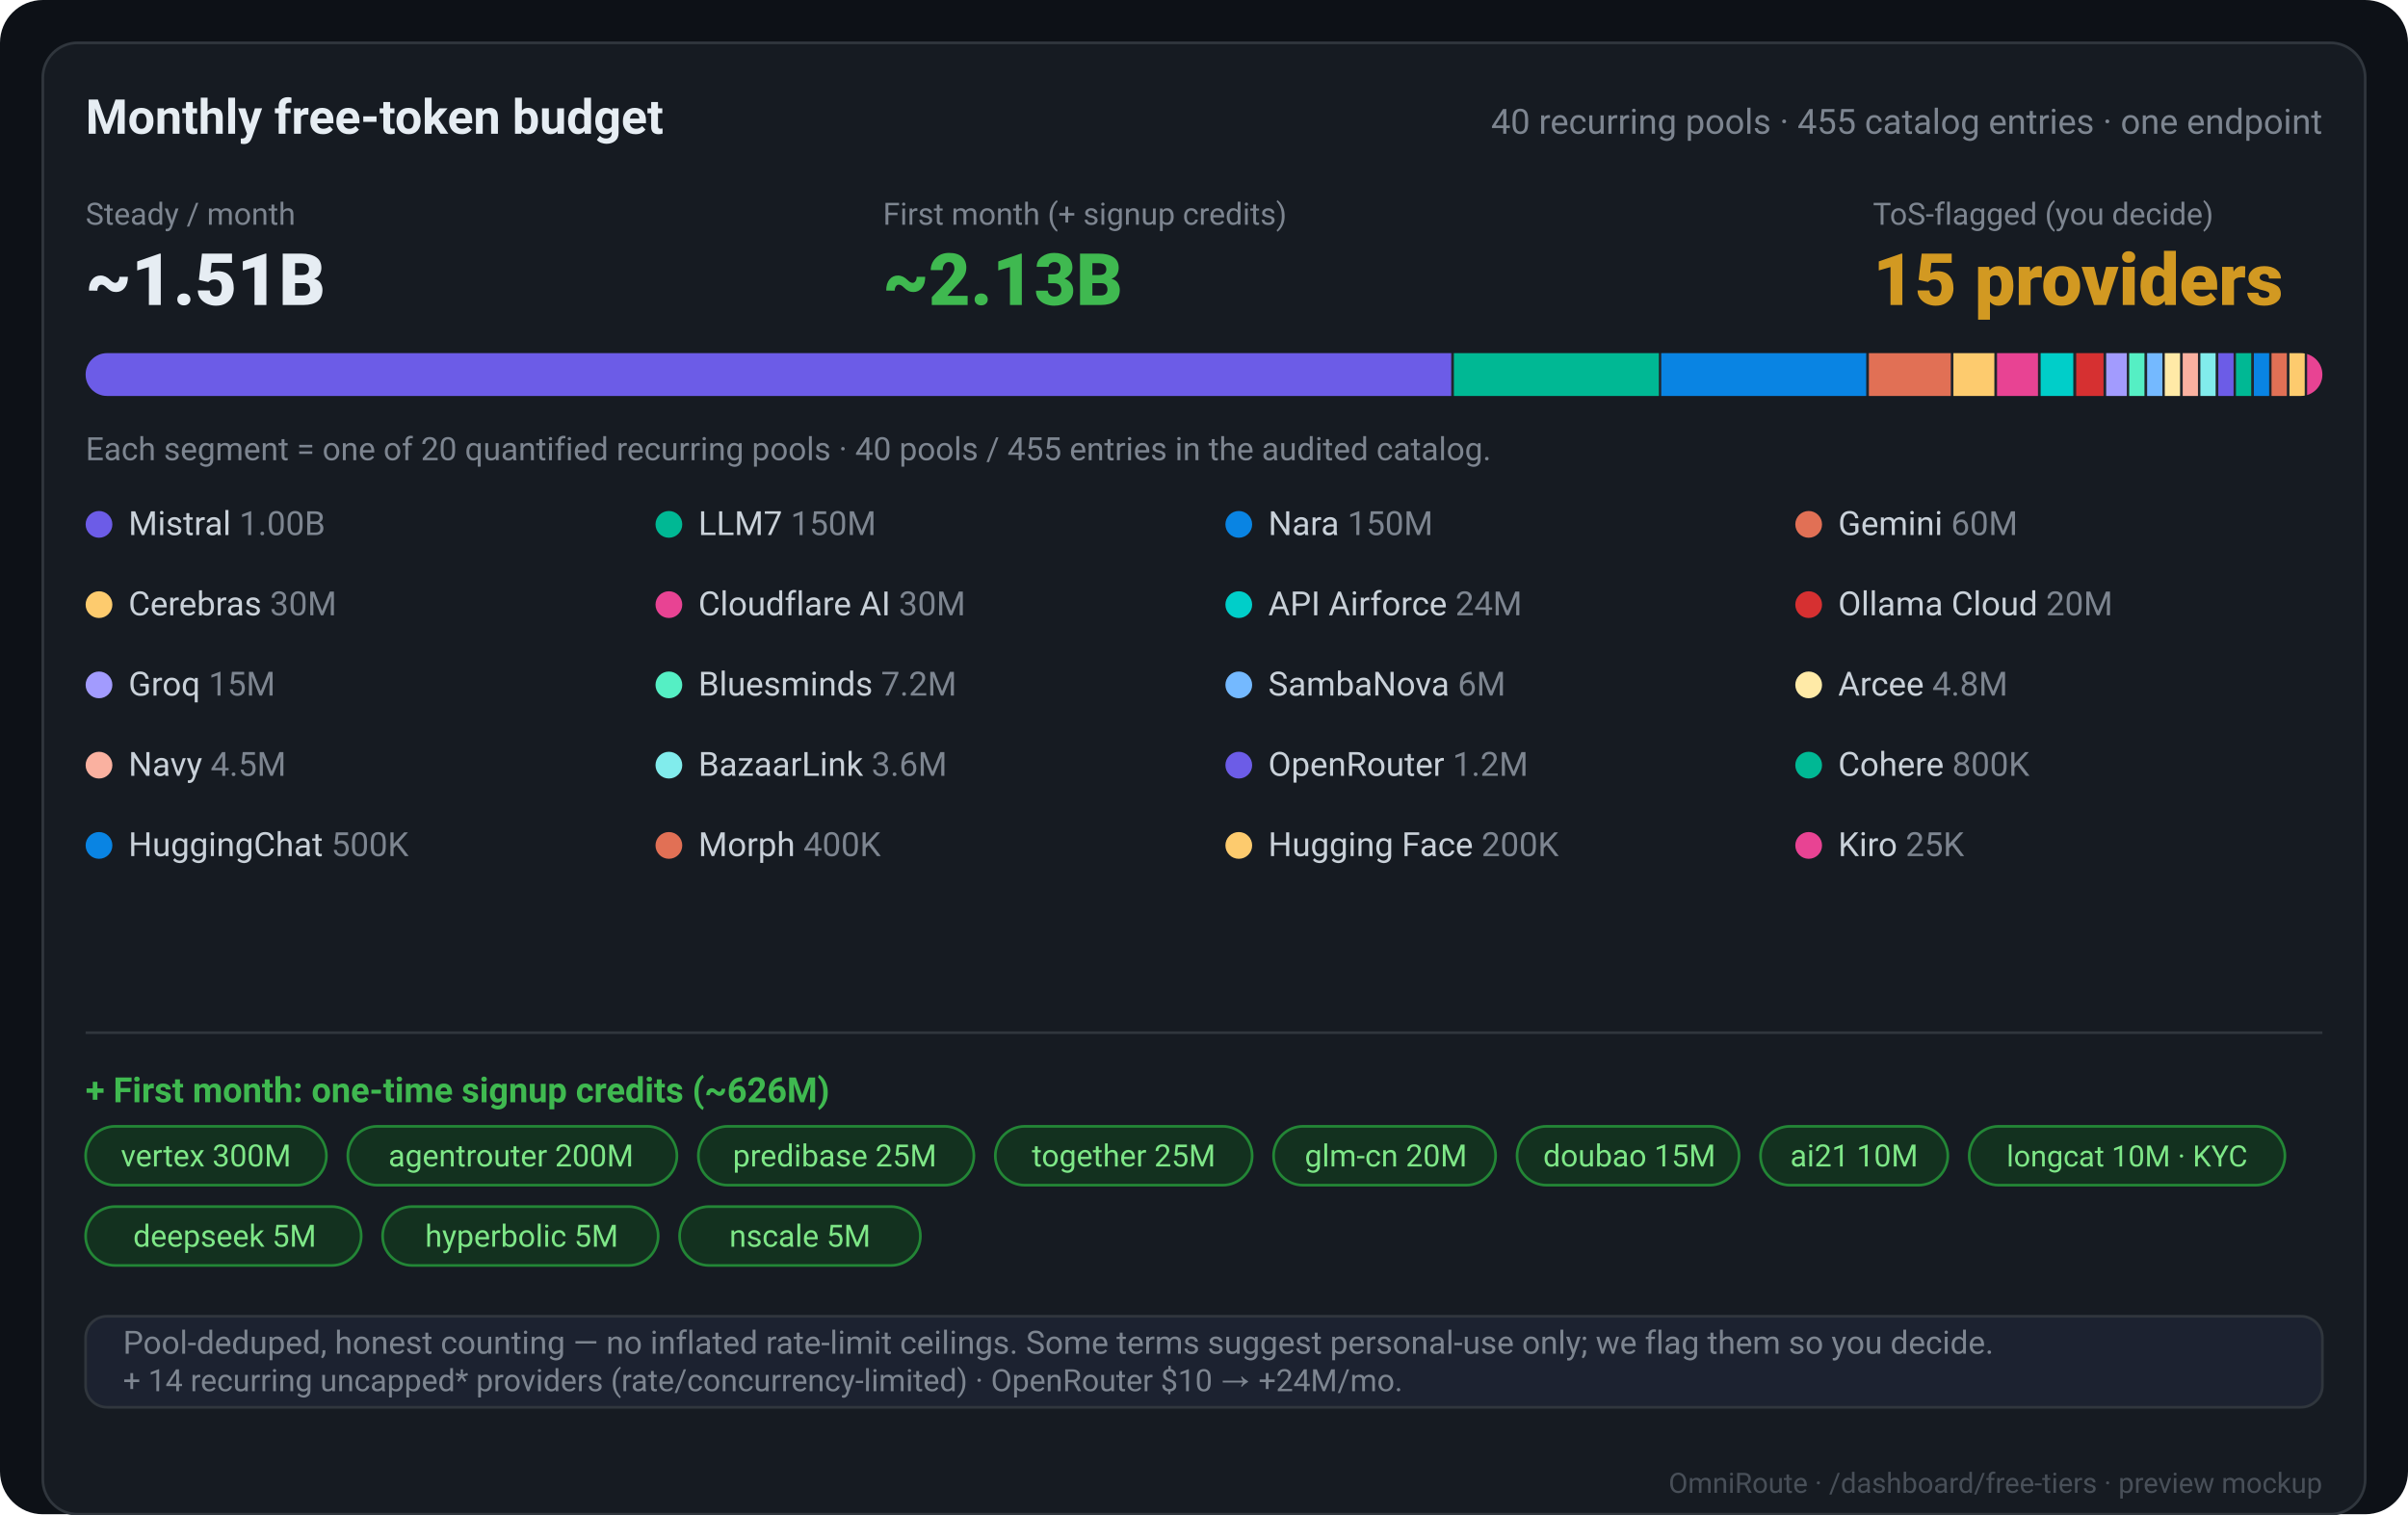
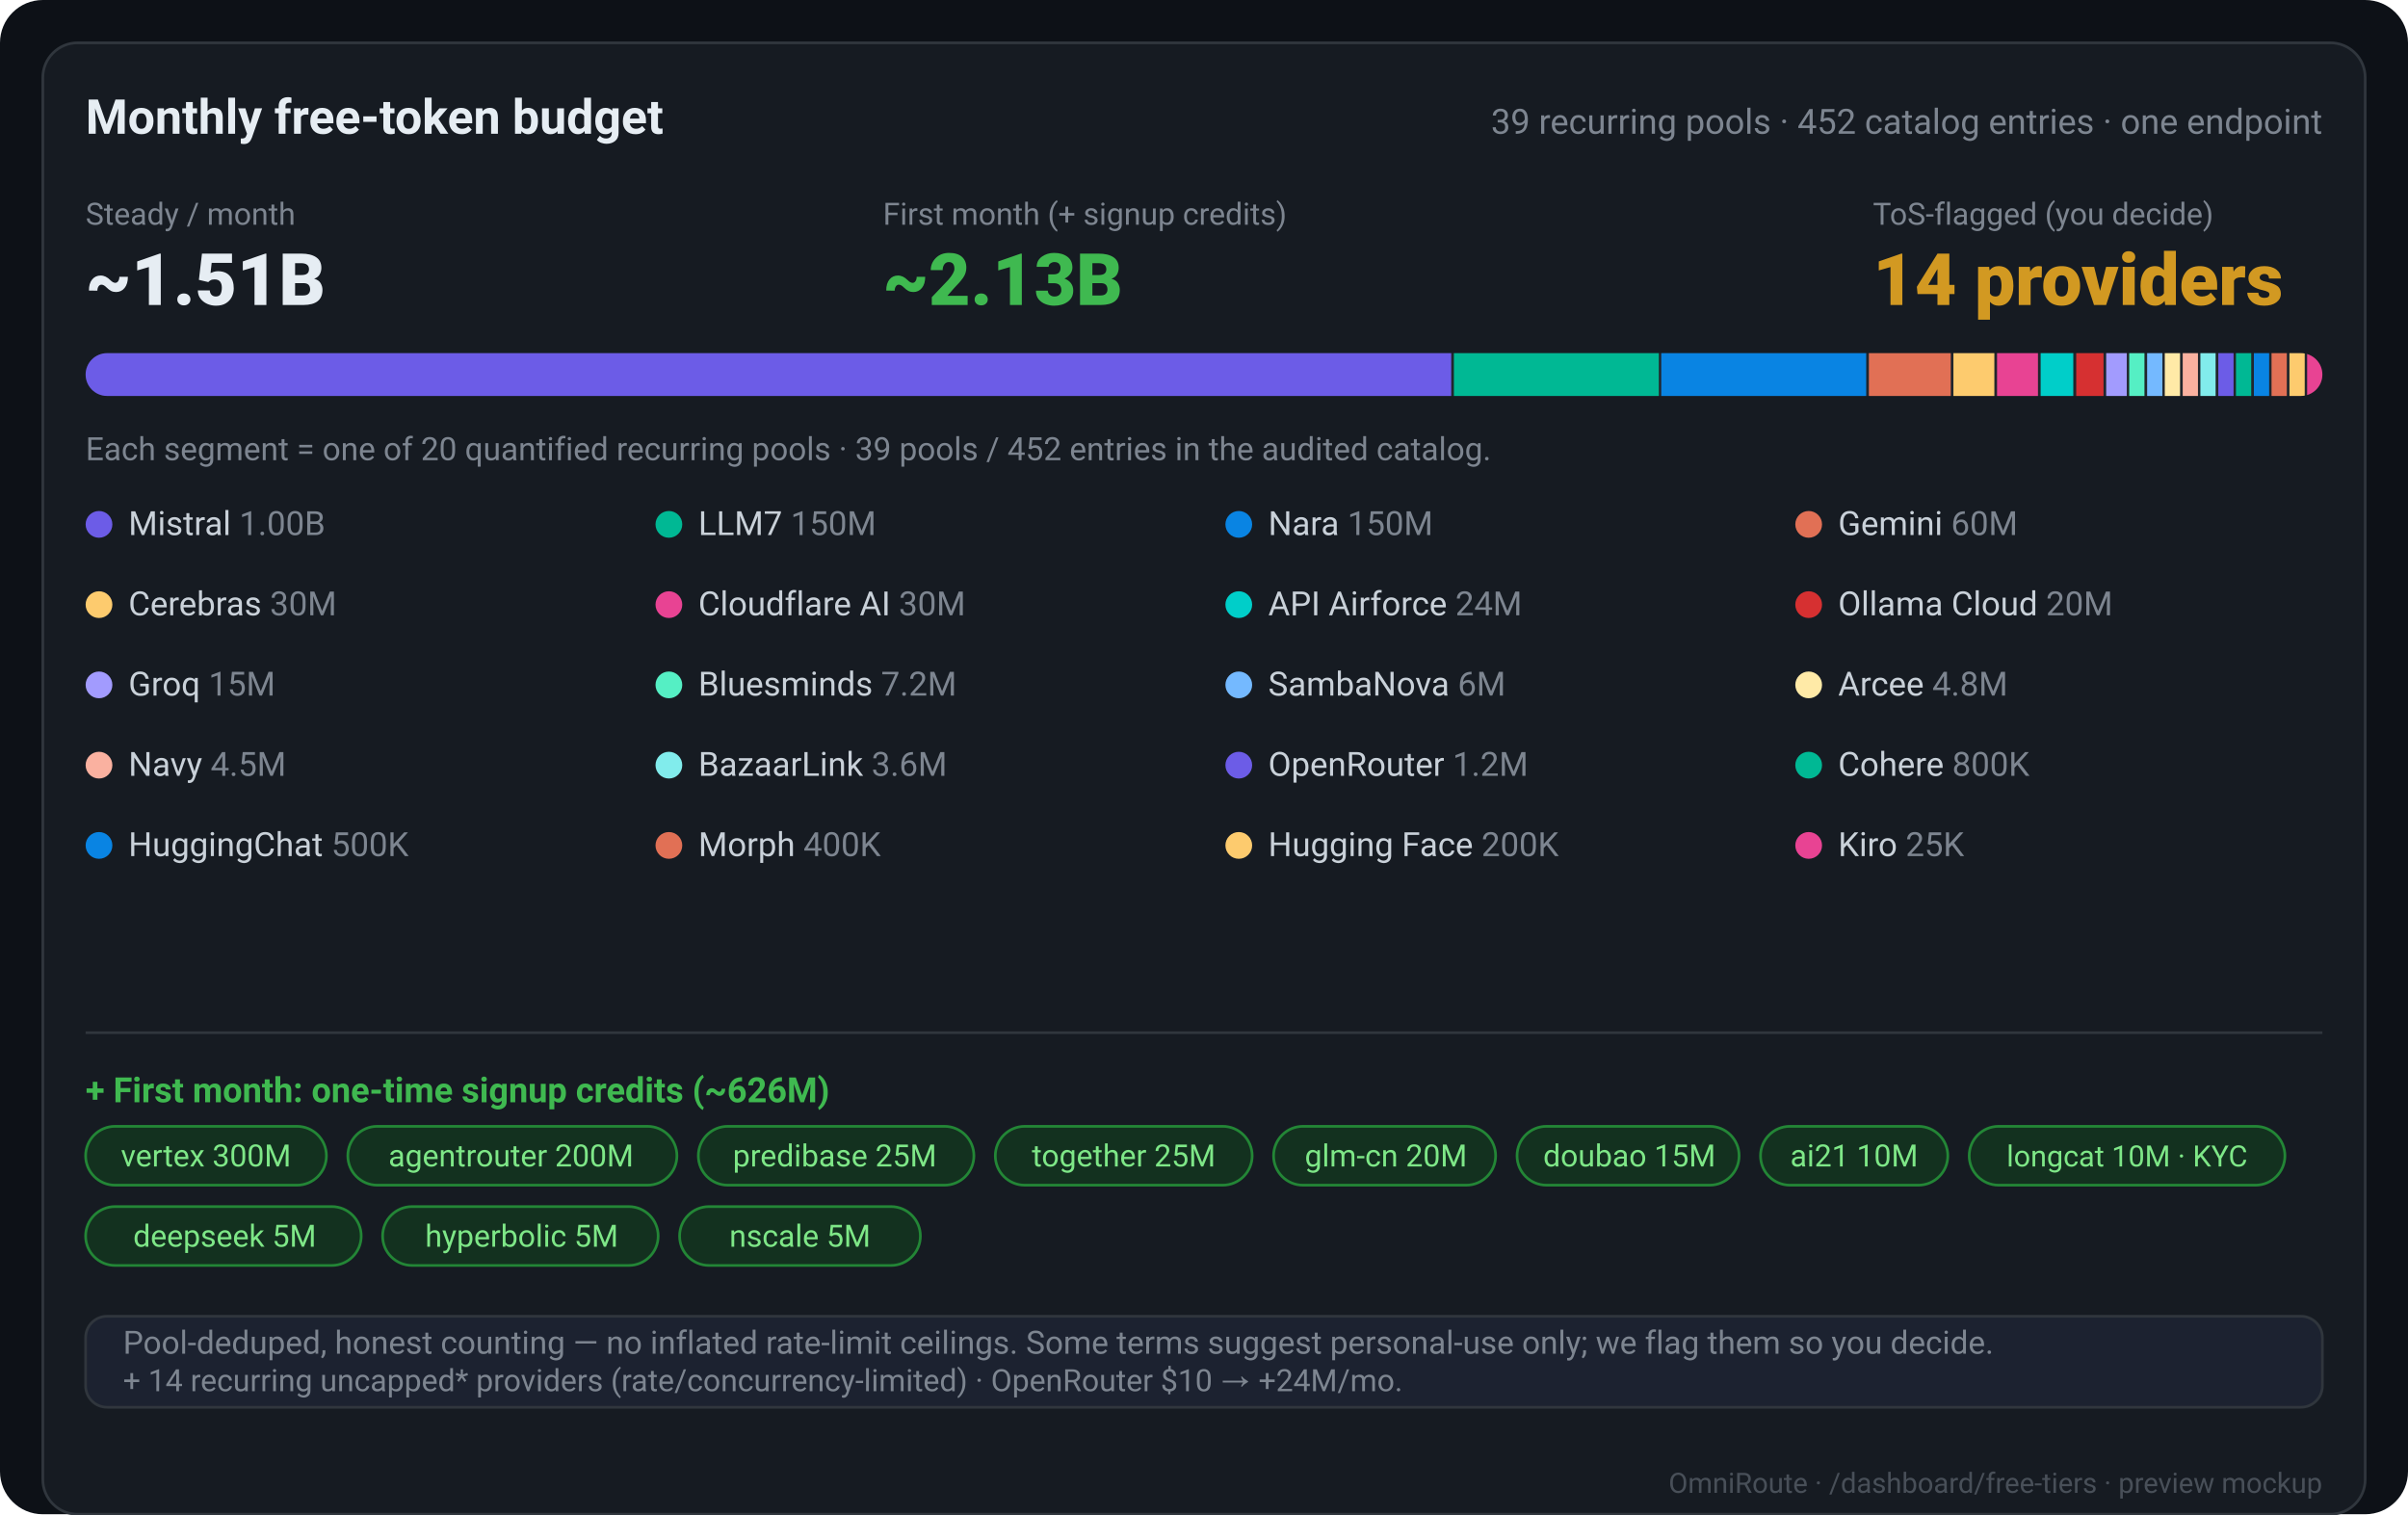
- <svg xmlns="http://www.w3.org/2000/svg" viewBox="0 0 900 566" role="img" aria-label="OmniRoute free-tier dashboard preview: about 1.51 billion documented recurring tokens per month and about 2.13 billion in the first month. The audited catalog has 40 recurring pool keys and 455 entries, 448 active and 7 discontinued; the chart represents the 20 pools with a published positive monthly token budget. One-time signup credits total about 626 million and include a 10 million LongCat grant that requires KYC. Uncapped providers remain subject to rate, concurrency, account, regional, and policy limits." font-family="-apple-system,Segoe UI,Roboto,Helvetica,Arial,sans-serif">
+ <svg xmlns="http://www.w3.org/2000/svg" viewBox="0 0 900 566" role="img" aria-label="OmniRoute free-tier dashboard preview: about 1.51 billion documented recurring tokens per month and about 2.13 billion in the first month. The audited catalog has 39 recurring pool keys and 452 entries, 445 active and 7 discontinued; the chart represents the 20 pools with a published positive monthly token budget. One-time signup credits total about 626 million and include a 10 million LongCat grant that requires KYC. Uncapped providers remain subject to rate, concurrency, account, regional, and policy limits." font-family="-apple-system,Segoe UI,Roboto,Helvetica,Arial,sans-serif">
  <rect width="900" height="566" rx="16" fill="#0d1117" />
  <rect x="16" y="16" width="868" height="550" rx="13" fill="#161b22" stroke="#30363d" />
  <text x="868" y="558" fill="#484f58" font-size="10.5" text-anchor="end">OmniRoute · /dashboard/free-tiers · preview mockup</text>
  <text x="32" y="50" fill="#e6edf3" font-size="18" font-weight="700">Monthly free-token budget</text>
-   <text x="868" y="50" fill="#7d8590" font-size="13" text-anchor="end">40 recurring pools · 455 catalog entries · one endpoint</text>
+   <text x="868" y="50" fill="#7d8590" font-size="13" text-anchor="end">39 recurring pools · 452 catalog entries · one endpoint</text>
  <text x="32" y="84" fill="#7d8590" font-size="11.5">Steady / month</text>
  <text x="32" y="114" fill="#e6edf3" font-size="27" font-weight="800">~1.51B</text>
  <text x="330" y="84" fill="#7d8590" font-size="11.5">First month (+ signup credits)</text>
  <text x="330" y="114" fill="#3fb950" font-size="27" font-weight="800">~2.13B</text>
  <text x="700" y="84" fill="#7d8590" font-size="11.5">ToS-flagged (you decide)</text>
-   <text x="700" y="114" fill="#d29922" font-size="27" font-weight="800">15 providers</text>
+   <text x="700" y="114" fill="#d29922" font-size="27" font-weight="800">14 providers</text>
  <clipPath id="bar">
    <rect x="32" y="132" width="836" height="16" rx="8" />
  </clipPath>
  <g clip-path="url(#bar)">
    <rect x="32" y="132" width="836" height="16" fill="#21262d" />
    <rect x="32.0" y="132" width="510.4" height="16" fill="#6c5ce7" />
    <rect x="543.4" y="132" width="76.6" height="16" fill="#00b894" />
    <rect x="620.9" y="132" width="76.6" height="16" fill="#0984e3" />
    <rect x="698.5" y="132" width="30.6" height="16" fill="#e17055" />
    <rect x="730.1" y="132" width="15.3" height="16" fill="#fdcb6e" />
    <rect x="746.4" y="132" width="15.3" height="16" fill="#e84393" />
    <rect x="762.7" y="132" width="12.2" height="16" fill="#00cec9" />
    <rect x="776.0" y="132" width="10.2" height="16" fill="#d63031" />
    <rect x="787.2" y="132" width="7.7" height="16" fill="#a29bfe" />
    <rect x="795.8" y="132" width="5.7" height="16" fill="#55efc4" />
    <rect x="802.5" y="132" width="5.7" height="16" fill="#74b9ff" />
    <rect x="809.1" y="132" width="5.7" height="16" fill="#ffeaa7" />
    <rect x="815.8" y="132" width="5.7" height="16" fill="#fab1a0" />
    <rect x="822.4" y="132" width="5.7" height="16" fill="#81ecec" />
    <rect x="829.1" y="132" width="5.7" height="16" fill="#6c5ce7" />
    <rect x="835.7" y="132" width="5.7" height="16" fill="#00b894" />
    <rect x="842.4" y="132" width="5.7" height="16" fill="#0984e3" />
    <rect x="849.0" y="132" width="5.7" height="16" fill="#e17055" />
    <rect x="855.7" y="132" width="5.7" height="16" fill="#fdcb6e" />
    <rect x="862.3" y="132" width="5.7" height="16" fill="#e84393" />
  </g>
-   <text x="32" y="172" fill="#7d8590" font-size="12">Each segment = one of 20 quantified recurring pools · 40 pools / 455 entries in the audited catalog.</text>
+   <text x="32" y="172" fill="#7d8590" font-size="12">Each segment = one of 20 quantified recurring pools · 39 pools / 452 entries in the audited catalog.</text>
  <circle cx="37" cy="196" r="5" fill="#6c5ce7" />
  <text x="48" y="200" fill="#c9d1d9" font-size="12.5">Mistral <tspan fill="#7d8590">1.00B</tspan>
  </text>
  <circle cx="250" cy="196" r="5" fill="#00b894" />
  <text x="261" y="200" fill="#c9d1d9" font-size="12.5">LLM7 <tspan fill="#7d8590">150M</tspan>
  </text>
  <circle cx="463" cy="196" r="5" fill="#0984e3" />
  <text x="474" y="200" fill="#c9d1d9" font-size="12.5">Nara <tspan fill="#7d8590">150M</tspan>
  </text>
  <circle cx="676" cy="196" r="5" fill="#e17055" />
  <text x="687" y="200" fill="#c9d1d9" font-size="12.5">Gemini <tspan fill="#7d8590">60M</tspan>
  </text>
  <circle cx="37" cy="226" r="5" fill="#fdcb6e" />
  <text x="48" y="230" fill="#c9d1d9" font-size="12.5">Cerebras <tspan fill="#7d8590">30M</tspan>
  </text>
  <circle cx="250" cy="226" r="5" fill="#e84393" />
  <text x="261" y="230" fill="#c9d1d9" font-size="12.5">Cloudflare AI <tspan fill="#7d8590">30M</tspan>
  </text>
  <circle cx="463" cy="226" r="5" fill="#00cec9" />
  <text x="474" y="230" fill="#c9d1d9" font-size="12.5">API Airforce <tspan fill="#7d8590">24M</tspan>
  </text>
  <circle cx="676" cy="226" r="5" fill="#d63031" />
  <text x="687" y="230" fill="#c9d1d9" font-size="12.5">Ollama Cloud <tspan fill="#7d8590">20M</tspan>
  </text>
  <circle cx="37" cy="256" r="5" fill="#a29bfe" />
  <text x="48" y="260" fill="#c9d1d9" font-size="12.5">Groq <tspan fill="#7d8590">15M</tspan>
  </text>
  <circle cx="250" cy="256" r="5" fill="#55efc4" />
  <text x="261" y="260" fill="#c9d1d9" font-size="12.5">Bluesminds <tspan fill="#7d8590">7.2M</tspan>
  </text>
  <circle cx="463" cy="256" r="5" fill="#74b9ff" />
  <text x="474" y="260" fill="#c9d1d9" font-size="12.5">SambaNova <tspan fill="#7d8590">6M</tspan>
  </text>
  <circle cx="676" cy="256" r="5" fill="#ffeaa7" />
  <text x="687" y="260" fill="#c9d1d9" font-size="12.5">Arcee <tspan fill="#7d8590">4.8M</tspan>
  </text>
  <circle cx="37" cy="286" r="5" fill="#fab1a0" />
  <text x="48" y="290" fill="#c9d1d9" font-size="12.5">Navy <tspan fill="#7d8590">4.5M</tspan>
  </text>
  <circle cx="250" cy="286" r="5" fill="#81ecec" />
  <text x="261" y="290" fill="#c9d1d9" font-size="12.5">BazaarLink <tspan fill="#7d8590">3.6M</tspan>
  </text>
  <circle cx="463" cy="286" r="5" fill="#6c5ce7" />
  <text x="474" y="290" fill="#c9d1d9" font-size="12.5">OpenRouter <tspan fill="#7d8590">1.2M</tspan>
  </text>
  <circle cx="676" cy="286" r="5" fill="#00b894" />
  <text x="687" y="290" fill="#c9d1d9" font-size="12.5">Cohere <tspan fill="#7d8590">800K</tspan>
  </text>
  <circle cx="37" cy="316" r="5" fill="#0984e3" />
  <text x="48" y="320" fill="#c9d1d9" font-size="12.5">HuggingChat <tspan fill="#7d8590">500K</tspan>
  </text>
  <circle cx="250" cy="316" r="5" fill="#e17055" />
  <text x="261" y="320" fill="#c9d1d9" font-size="12.5">Morph <tspan fill="#7d8590">400K</tspan>
  </text>
  <circle cx="463" cy="316" r="5" fill="#fdcb6e" />
  <text x="474" y="320" fill="#c9d1d9" font-size="12.5">Hugging Face <tspan fill="#7d8590">200K</tspan>
  </text>
  <circle cx="676" cy="316" r="5" fill="#e84393" />
  <text x="687" y="320" fill="#c9d1d9" font-size="12.5">Kiro <tspan fill="#7d8590">25K</tspan>
  </text>
  <line x1="32" y1="386" x2="868" y2="386" stroke="#30363d" />
  <text x="32" y="412" fill="#3fb950" font-size="13" font-weight="700">+ First month: one-time signup credits (~626M)</text>
  <rect x="32" y="421" width="90" height="22" rx="11" fill="#13311f" stroke="#238636" />
  <text x="77" y="436" fill="#7ee787" font-size="11.5" text-anchor="middle">vertex 300M</text>
  <rect x="130" y="421" width="123" height="22" rx="11" fill="#13311f" stroke="#238636" />
  <text x="191" y="436" fill="#7ee787" font-size="11.5" text-anchor="middle">agentrouter 200M</text>
  <rect x="261" y="421" width="103" height="22" rx="11" fill="#13311f" stroke="#238636" />
  <text x="312" y="436" fill="#7ee787" font-size="11.5" text-anchor="middle">predibase 25M</text>
  <rect x="372" y="421" width="96" height="22" rx="11" fill="#13311f" stroke="#238636" />
  <text x="420" y="436" fill="#7ee787" font-size="11.5" text-anchor="middle">together 25M</text>
  <rect x="476" y="421" width="83" height="22" rx="11" fill="#13311f" stroke="#238636" />
  <text x="518" y="436" fill="#7ee787" font-size="11.5" text-anchor="middle">glm-cn 20M</text>
  <rect x="567" y="421" width="83" height="22" rx="11" fill="#13311f" stroke="#238636" />
  <text x="609" y="436" fill="#7ee787" font-size="11.5" text-anchor="middle">doubao 15M</text>
  <rect x="658" y="421" width="70" height="22" rx="11" fill="#13311f" stroke="#238636" />
  <text x="693" y="436" fill="#7ee787" font-size="11.5" text-anchor="middle">ai21 10M</text>
  <rect x="736" y="421" width="118" height="22" rx="11" fill="#13311f" stroke="#238636" />
  <text x="795" y="436" fill="#7ee787" font-size="11" text-anchor="middle">longcat 10M · KYC</text>
  <rect x="32" y="451" width="103" height="22" rx="11" fill="#13311f" stroke="#238636" />
  <text x="84" y="466" fill="#7ee787" font-size="11.5" text-anchor="middle">deepseek 5M</text>
  <rect x="143" y="451" width="103" height="22" rx="11" fill="#13311f" stroke="#238636" />
  <text x="195" y="466" fill="#7ee787" font-size="11.5" text-anchor="middle">hyperbolic 5M</text>
  <rect x="254" y="451" width="90" height="22" rx="11" fill="#13311f" stroke="#238636" />
  <text x="299" y="466" fill="#7ee787" font-size="11.5" text-anchor="middle">nscale 5M</text>
  <rect x="32" y="492" width="836" height="34" rx="8" fill="#1c2230" stroke="#30363d" />
  <text x="46" y="506" fill="#7d8590" font-size="12">Pool-deduped, honest counting — no inflated rate-limit ceilings. Some terms suggest personal-use only; we flag them so you decide.</text>
  <text x="46" y="520" fill="#7d8590" font-size="11.5">+ 14 recurring uncapped* providers (rate/concurrency-limited) · OpenRouter $10 → +24M/mo.</text>
</svg>
